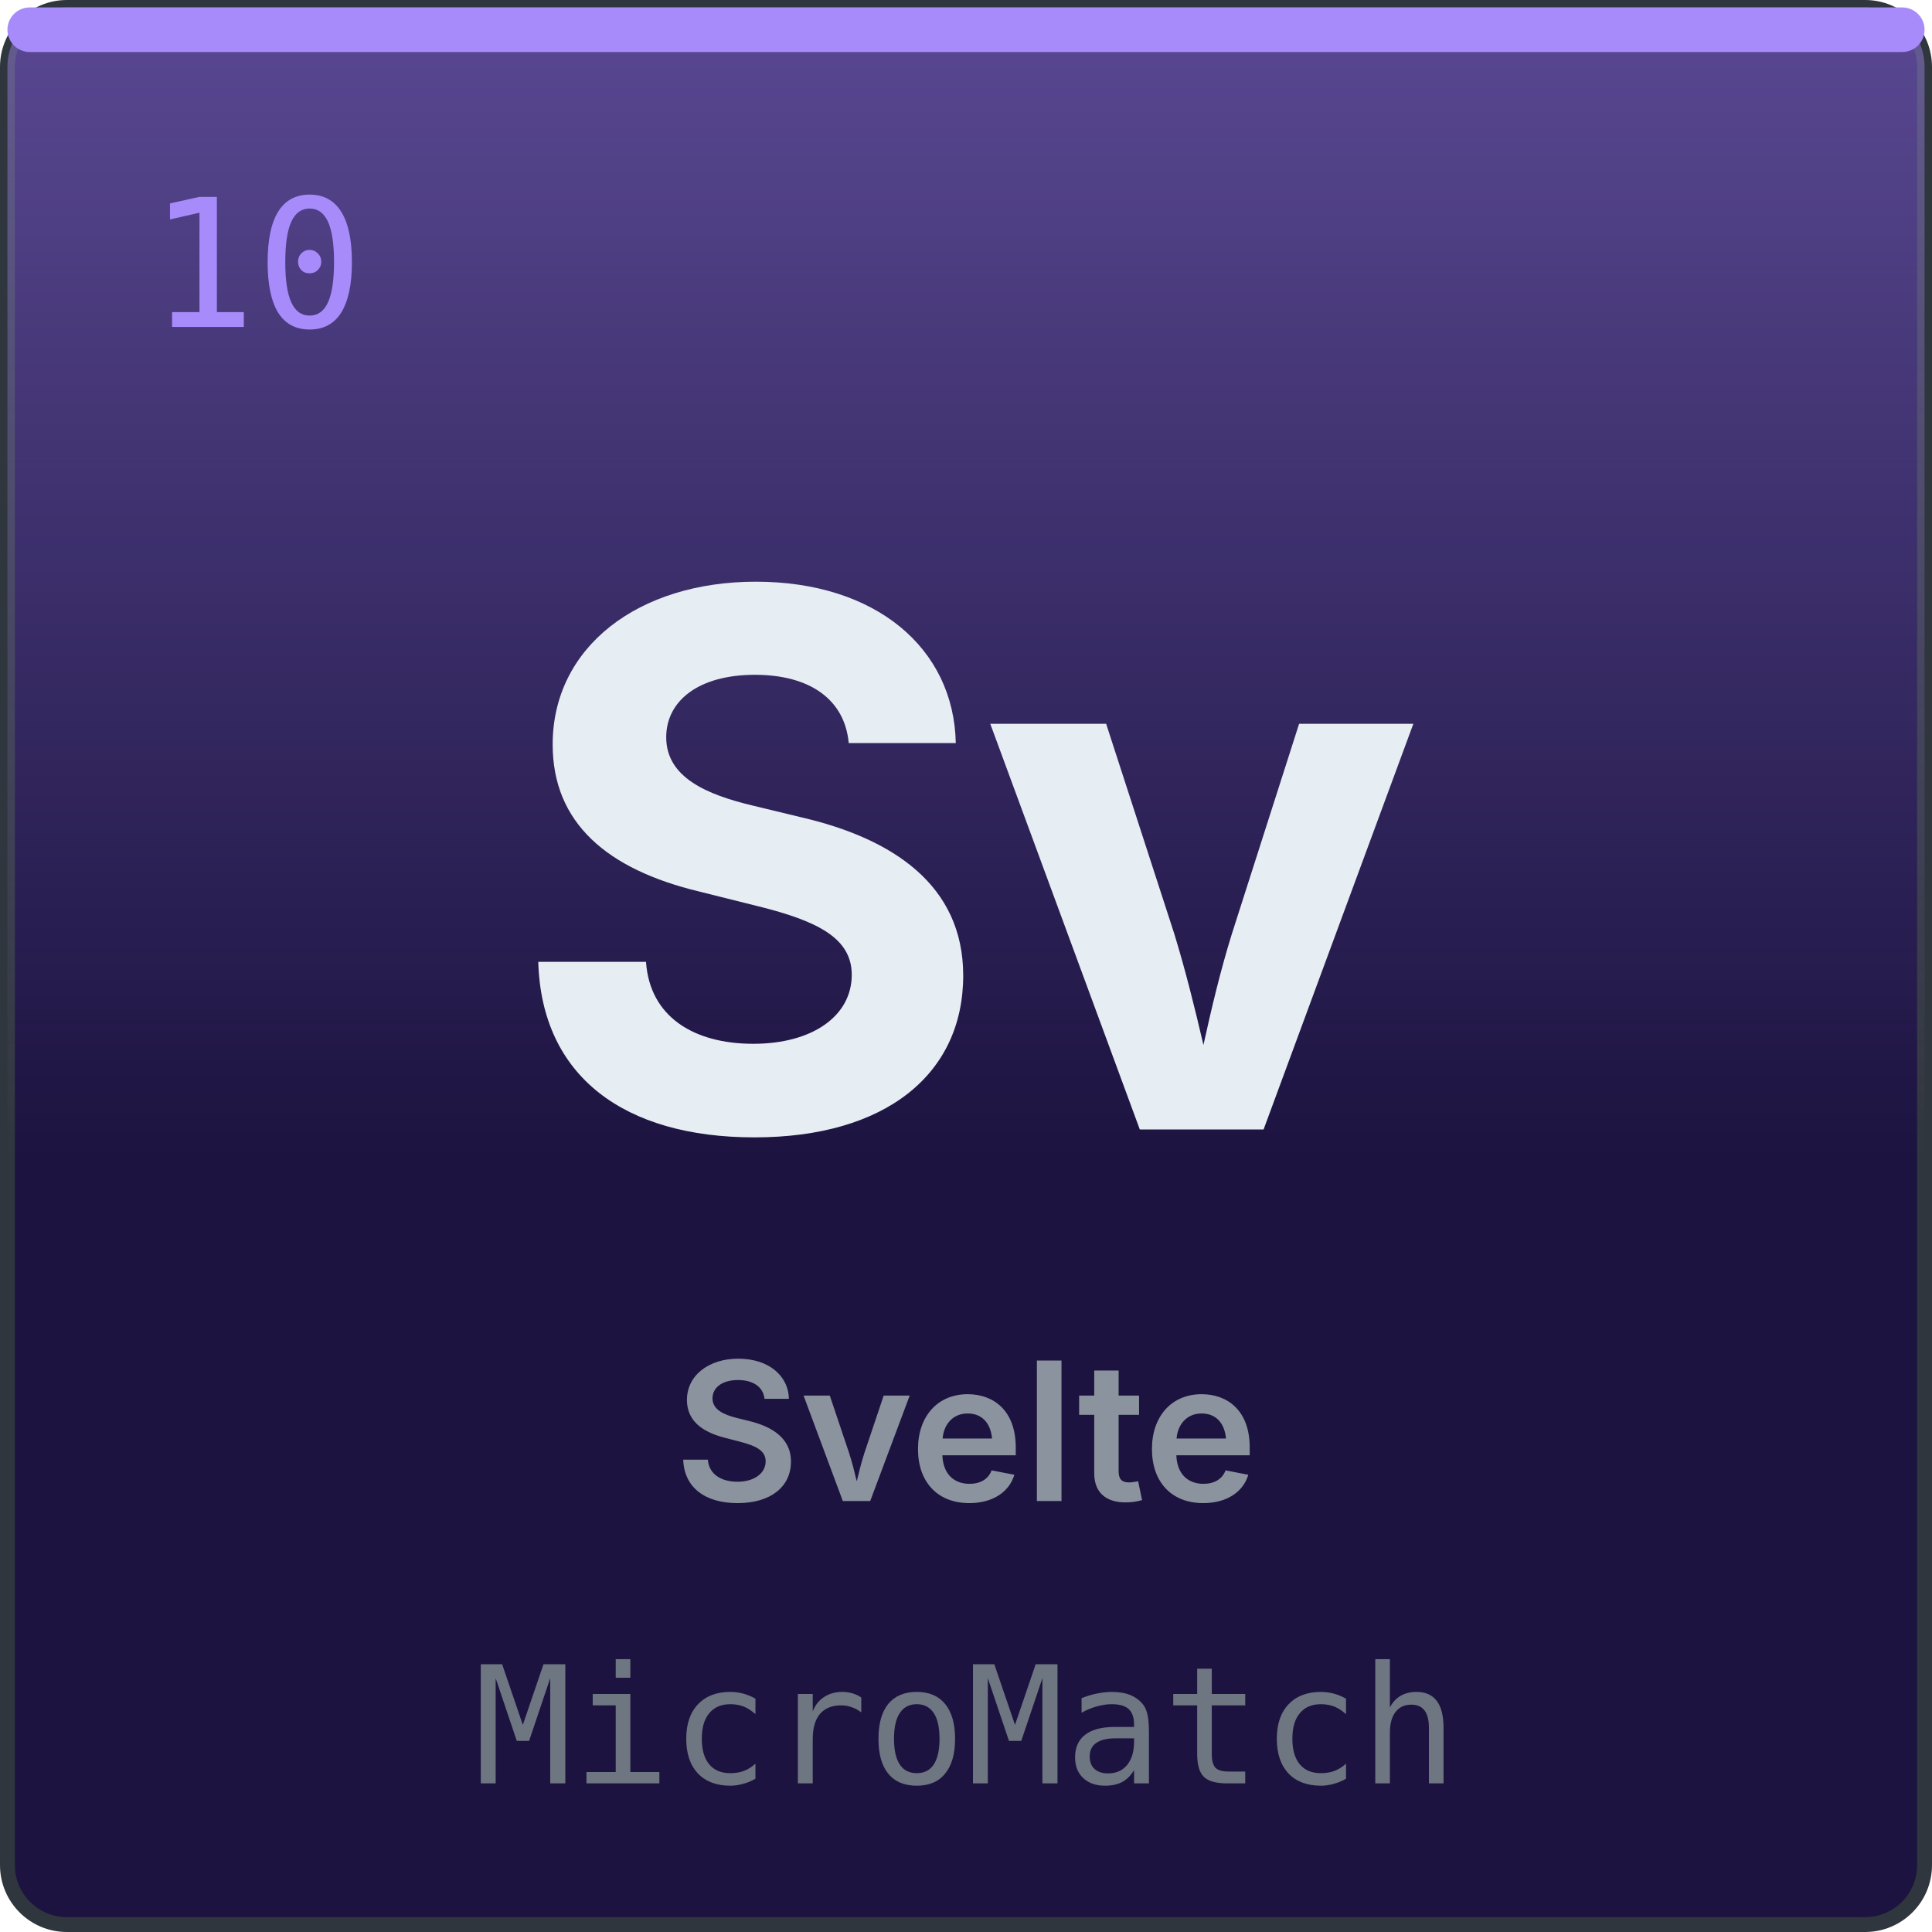
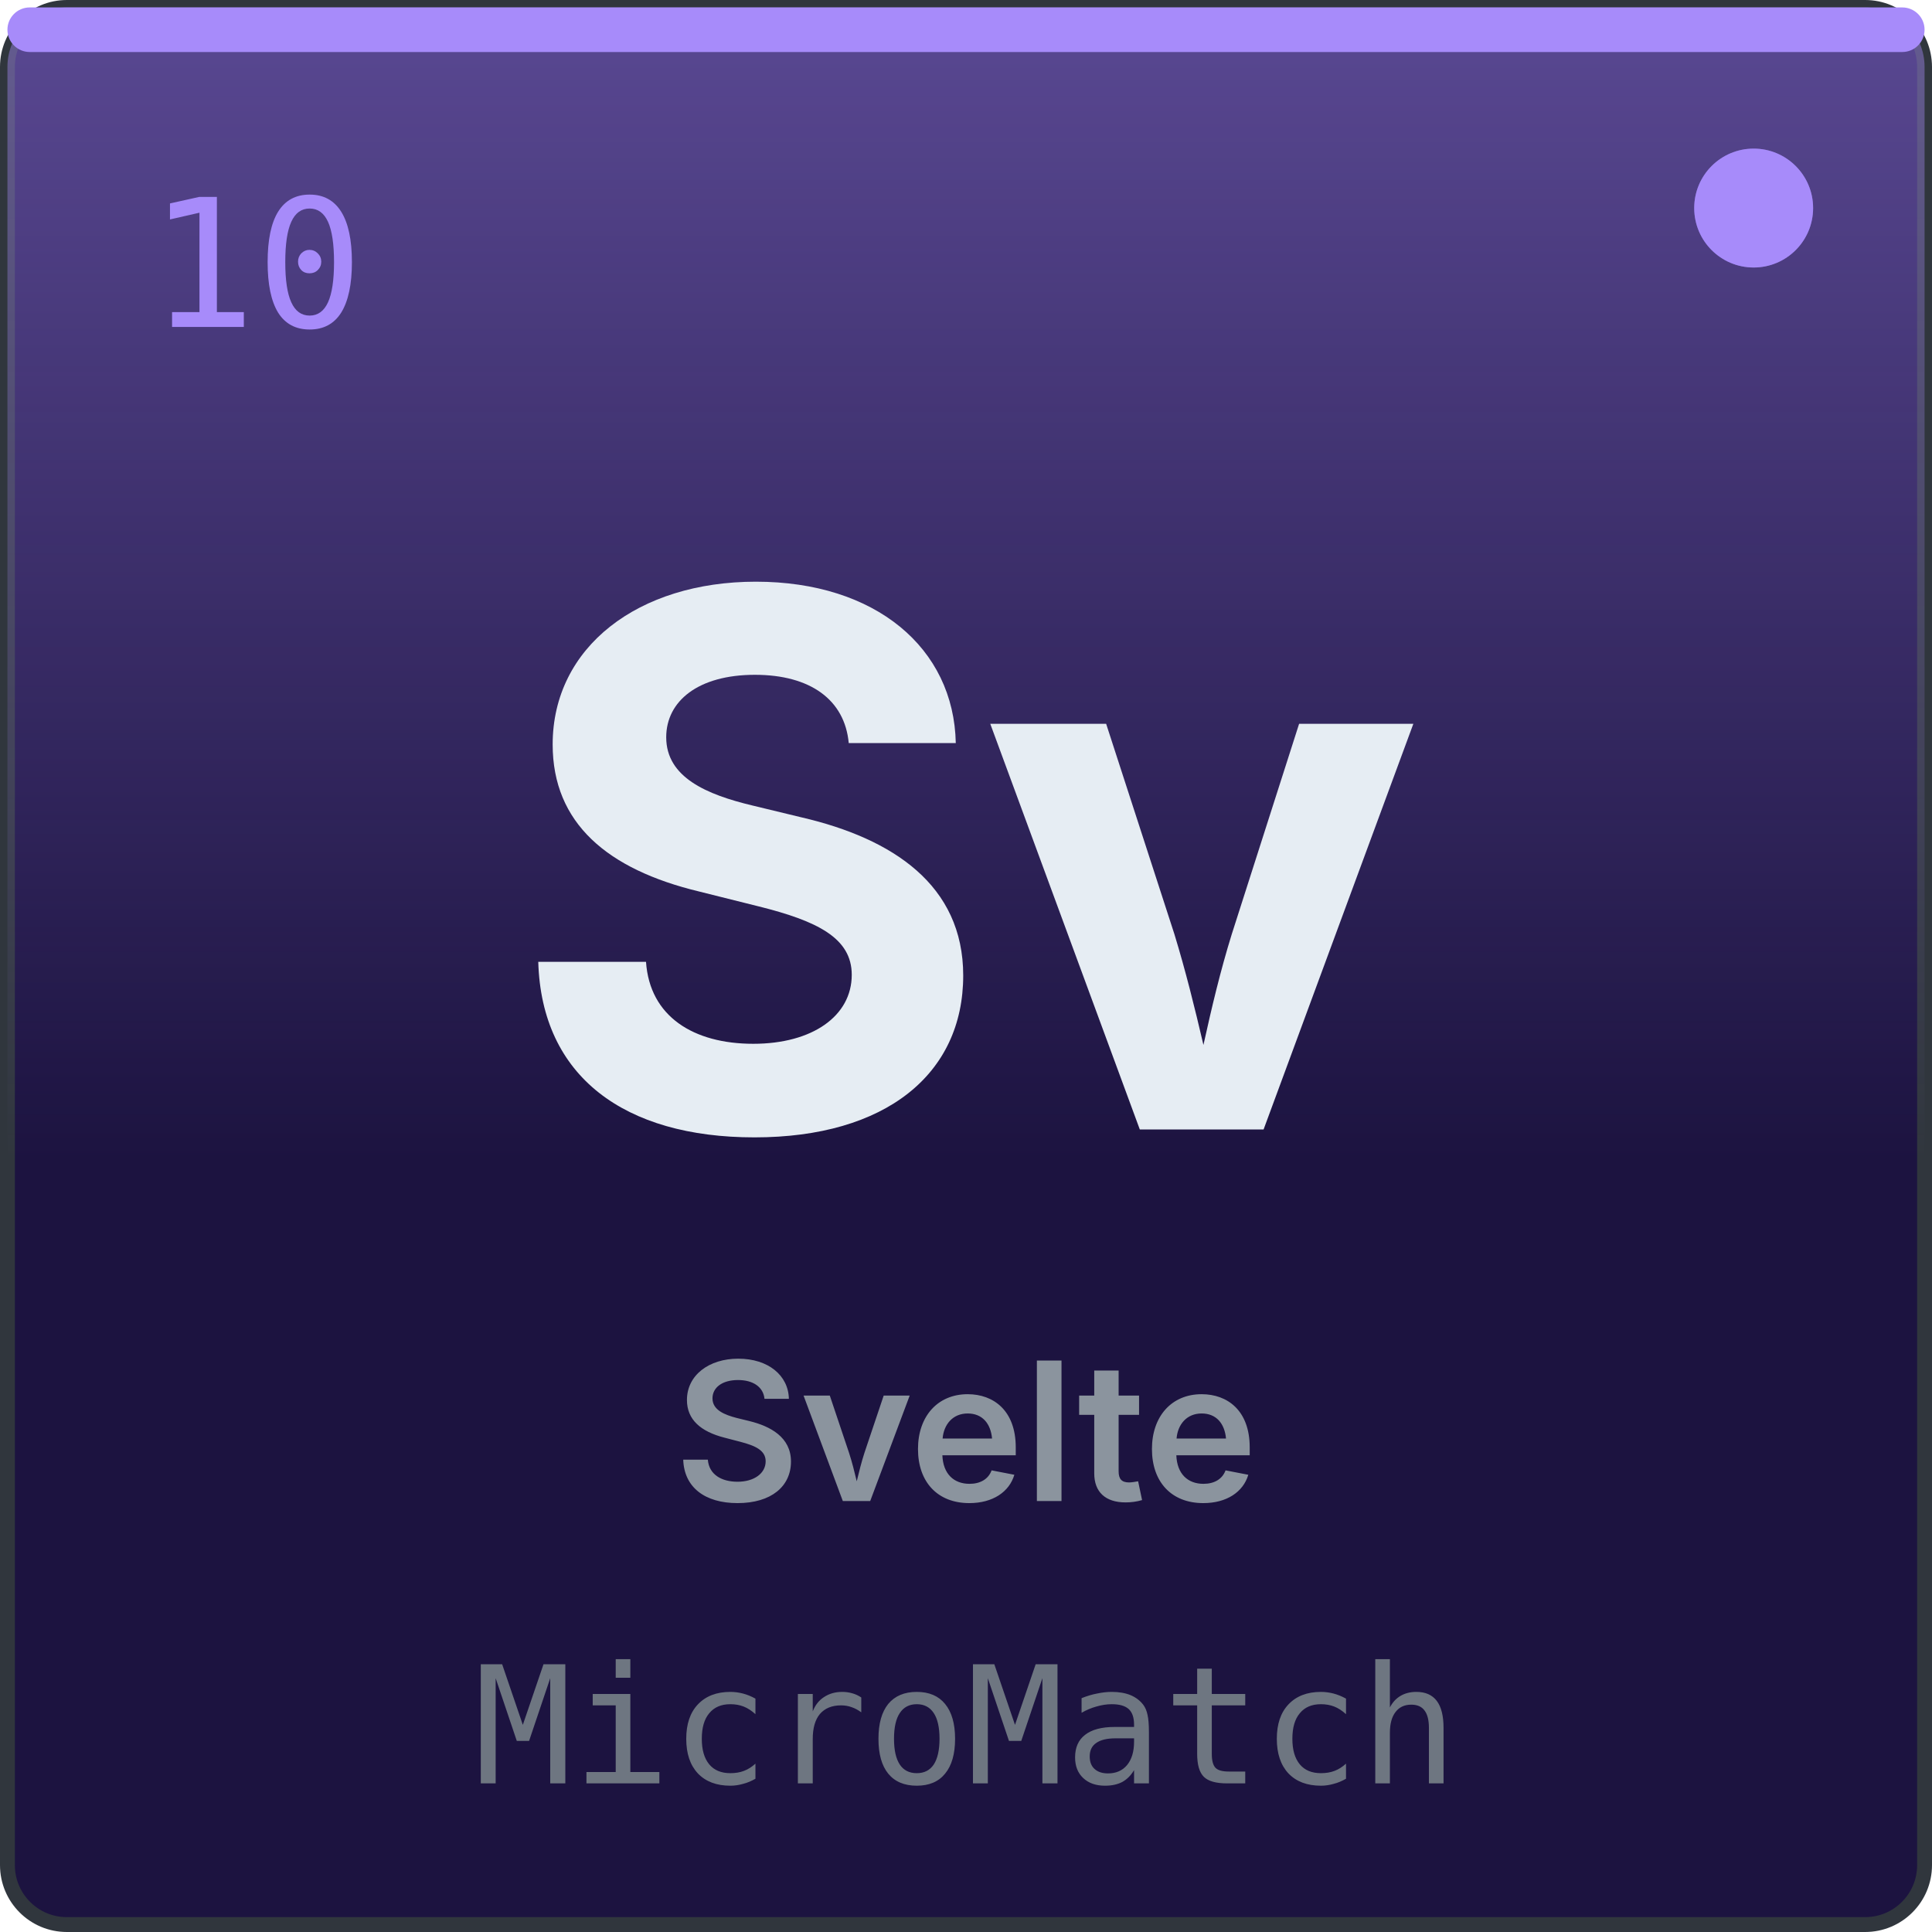
<svg xmlns="http://www.w3.org/2000/svg" width="130" height="130" viewBox="0 0 130 130" role="img" aria-label="10 Sv Svelte MicroMatch">
  <defs>
    <linearGradient id="g10" x1="0" y1="0" x2="0" y2="1">
      <stop offset="0%" stop-color="#a78bfa" stop-opacity="0.45" />
      <stop offset="60%" stop-color="#a78bfa" stop-opacity="0" />
    </linearGradient>
  </defs>
  <g opacity="1">
    <set attributeName="opacity" to="0" begin="0s" />
    <animate attributeName="opacity" from="0" to="1" begin="0.72s" dur="0.55s" fill="freeze" />
    <rect x="0.5" y="0.5" width="129" height="129" rx="4" fill="#1c1340" stroke="#30363d" stroke-width="1" />
    <rect x="0.5" y="0.5" width="129" height="129" rx="4" fill="url(#g10)" />
    <rect x="0.5" y="0.5" width="129" height="3" rx="1.5" fill="#a78bfa">
      <animate attributeName="opacity" values="1;0.45;1" dur="4s" begin="-2.10s" repeatCount="indefinite" />
    </rect>
    <text x="10" y="22" font-family="ui-monospace, SFMono-Regular, Menlo, monospace" font-size="12" font-weight="500" fill="#a78bfa">10</text>
+     <g transform="translate(118, 14)">
+       <circle r="4" fill="#a78bfa">
+         <animate attributeName="opacity" values="1;0.3;1" dur="1.6s" repeatCount="indefinite" />
+       </circle>
+       <circle r="4" fill="#a78bfa" opacity="0.4">
+         <animate attributeName="r" values="4;9;4" dur="1.6s" repeatCount="indefinite" />
+         <animate attributeName="opacity" values="0.5;0;0.5" dur="1.6s" repeatCount="indefinite" />
+       </circle>
+     </g>
    <text x="65" y="76" font-family="-apple-system, BlinkMacSystemFont, Inter, system-ui, sans-serif" font-size="50" font-weight="700" fill="#e6edf3" text-anchor="middle" letter-spacing="-1">Sv</text>
    <text x="65" y="101" font-family="-apple-system, BlinkMacSystemFont, Inter, system-ui, sans-serif" font-size="13" font-weight="600" fill="#8b949e" text-anchor="middle">Svelte</text>
    <text x="65" y="120" font-family="ui-monospace, SFMono-Regular, Menlo, monospace" font-size="11" fill="#6e7681" text-anchor="middle">MicroMatch</text>
  </g>
</svg>
